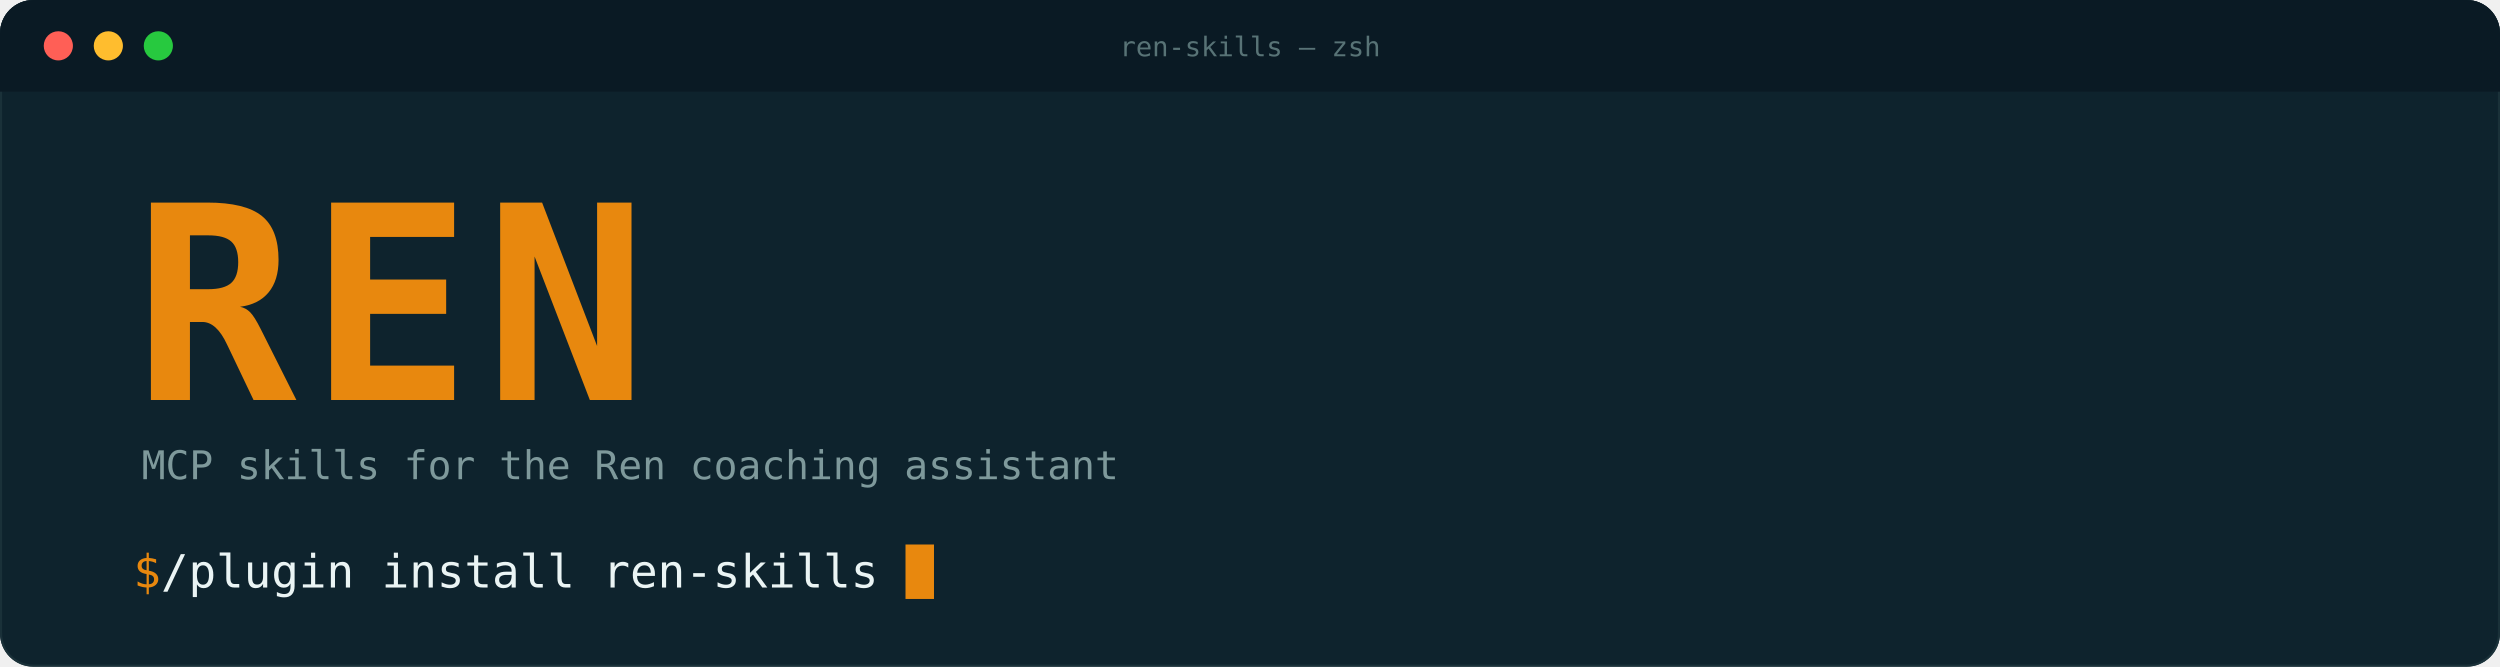
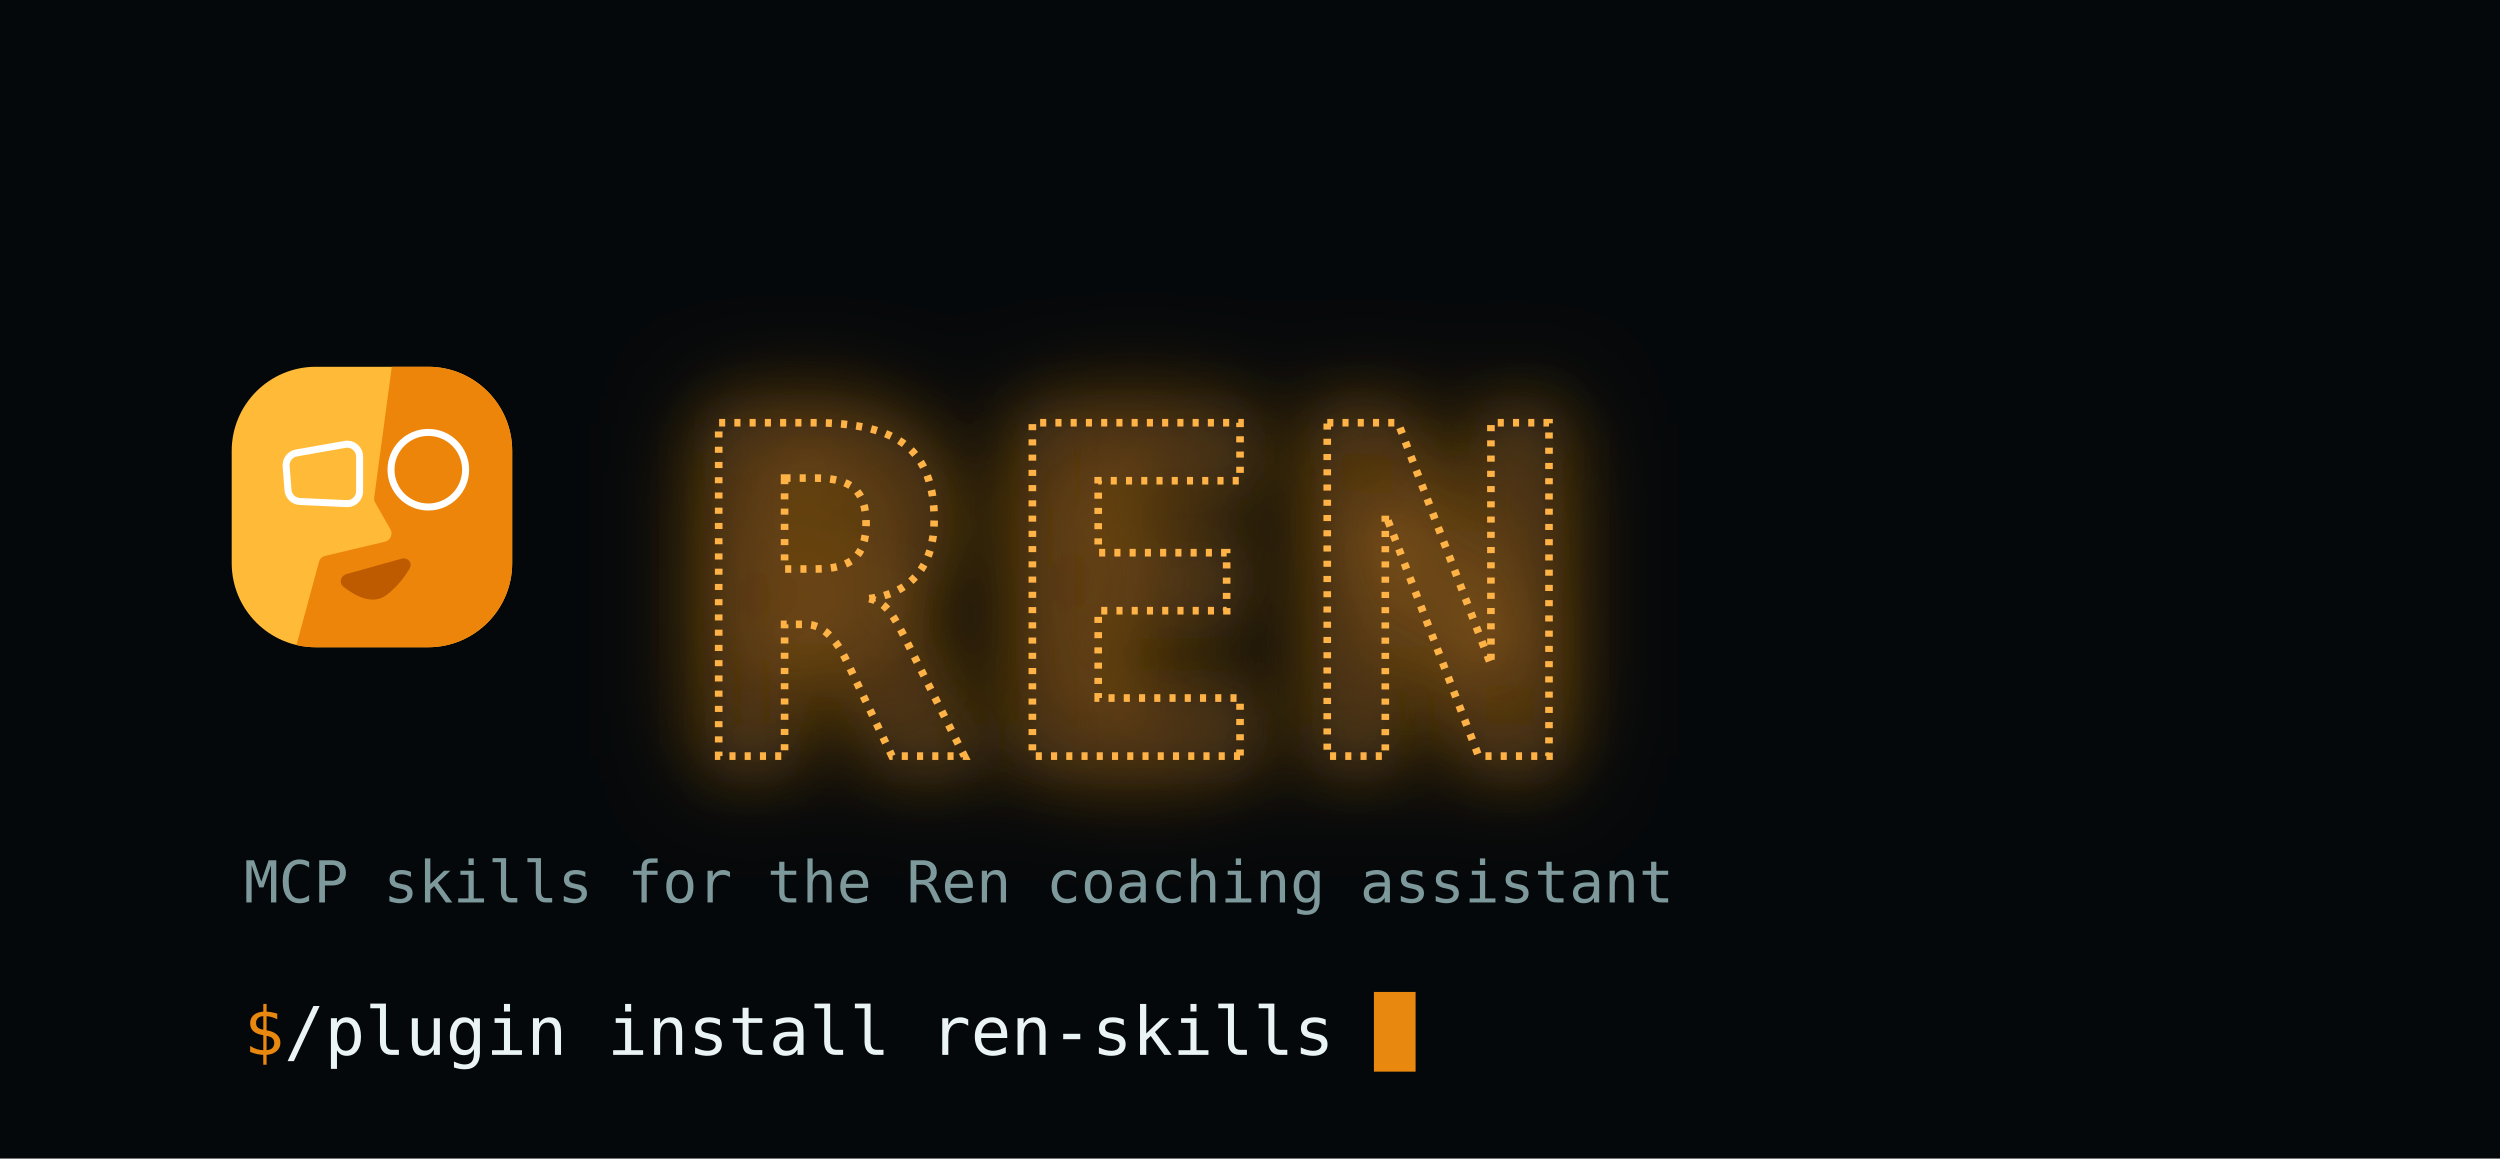
- <svg xmlns="http://www.w3.org/2000/svg" width="1200" height="320" viewBox="0 0 1200 320" role="img" aria-label="REN — $ /plugin install ren-skills">
-   <rect x="0" y="0" width="1200" height="320" rx="16" fill="#0e232d" />
-   <rect x="0.5" y="0.5" width="1199" height="319" rx="15.5" fill="none" stroke="#1a3139" />
-   <path d="M0 16 C0 7.163 7.163 0 16 0 H1184 C1192.837 0 1200 7.163 1200 16 V44 H0 V16 Z" fill="#0a1a24" />
-   <circle cx="28" cy="22" r="7" fill="#ff5f56" />
-   <circle cx="52" cy="22" r="7" fill="#ffbd2e" />
-   <circle cx="76" cy="22" r="7" fill="#27c93f" />
-   <text x="600" y="27" text-anchor="middle" font-family="ui-monospace, SFMono-Regular, Menlo, Consolas, monospace" font-size="13" fill="#587376">ren-skills — zsh</text>
-   <text x="64" y="192" font-family="ui-monospace, SFMono-Regular, Menlo, Consolas, monospace" font-size="130" font-weight="700" letter-spacing="6" fill="#e8880e">REN</text>
-   <text x="68" y="230" font-family="ui-monospace, SFMono-Regular, Menlo, Consolas, monospace" font-size="19" fill="#7e999b">MCP skills for the Ren coaching assistant</text>
-   <text x="64" y="282" font-family="ui-monospace, SFMono-Regular, Menlo, Consolas, monospace" font-size="22" fill="#eaf4f4">
+ <svg xmlns="http://www.w3.org/2000/svg" width="820" height="380" viewBox="0 0 820 380" role="img" aria-label="REN — $ /plugin install ren-skills">
+   <defs>
+     <filter id="glow" x="-60%" y="-60%" width="220%" height="220%">
+       <feGaussianBlur stdDeviation="10" result="blur" />
+       <feMerge>
+         <feMergeNode in="blur" />
+         <feMergeNode in="blur" />
+         <feMergeNode in="SourceGraphic" />
+       </feMerge>
+     </filter>
+     <filter id="halo" x="-80%" y="-80%" width="260%" height="260%">
+       <feGaussianBlur stdDeviation="18" />
+     </filter>
+   </defs>
+   <rect x="0" y="0" width="820" height="380" fill="#05080a" />
+   <g transform="translate(76,118) scale(4.6)" clip-path="url(#ren-icon-clip)">
+     <path d="M0 6.5C0 3.186 2.686 0.5 6 0.5H14C17.314 0.5 20 3.186 20 6.5V14.5C20 17.814 17.314 20.5 14 20.5H6C2.686 20.5 0 17.814 0 14.5V6.5Z" fill="#FFBB38" />
+     <path d="M6.224 14.409L4.605 20.383C4.502 20.764 4.789 21.139 5.184 21.139H20.04C20.372 21.139 20.64 20.871 20.64 20.539V0.459C20.64 0.128 20.372 -0.141 20.04 -0.141H12.024C11.724 -0.141 11.47 0.082 11.43 0.379L10.16 9.819C10.143 9.95 10.168 10.082 10.234 10.197L11.315 12.09C11.514 12.438 11.322 12.879 10.932 12.972L6.665 13.982C6.45 14.032 6.281 14.196 6.224 14.409Z" fill="#ED850B" />
+     <path fill-rule="evenodd" clip-rule="evenodd" d="M8.04 5.787C8.736 5.664 9.369 6.204 9.369 6.91V9.369C9.369 10.018 8.831 10.539 8.183 10.508L4.84 10.353C4.267 10.327 3.806 9.874 3.762 9.302L3.632 7.612C3.587 7.029 3.99 6.503 4.566 6.401L8.04 5.787ZM8.127 6.279C8.512 6.211 8.869 6.51 8.869 6.91V9.369C8.869 9.736 8.565 10.026 8.207 10.009L4.863 9.854C4.545 9.839 4.286 9.587 4.261 9.264L4.131 7.574C4.105 7.244 4.333 6.95 4.653 6.894L8.127 6.279Z" fill="white" />
+     <path fill-rule="evenodd" clip-rule="evenodd" d="M14.019 5.43C12.688 5.43 11.609 6.509 11.609 7.84C11.609 9.171 12.688 10.25 14.019 10.25C15.35 10.25 16.429 9.171 16.429 7.84C16.429 6.509 15.35 5.43 14.019 5.43ZM11.109 7.84C11.109 6.233 12.412 4.93 14.019 4.93C15.627 4.93 16.929 6.233 16.929 7.84C16.929 9.447 15.627 10.75 14.019 10.75C12.412 10.75 11.109 9.447 11.109 7.84Z" fill="white" />
+     <path d="M8.184 15.281L12.097 14.187C12.548 14.061 12.921 14.471 12.688 14.877C12.361 15.445 11.837 16.165 11.046 16.768C10.025 17.546 8.745 16.805 7.967 16.184C7.623 15.91 7.761 15.399 8.184 15.281Z" fill="#BE5B00" />
+   </g>
+   <defs>
+     <clipPath id="ren-icon-clip">
+       <path d="M0 6.5C0 3.186 2.686 0.5 6 0.5H14C17.314 0.5 20 3.186 20 6.5V14.5C20 17.814 17.314 20.5 14 20.5H6C2.686 20.5 0 17.814 0 14.5V6.5Z" />
+     </clipPath>
+   </defs>
+   <text x="226" y="248" font-family="ui-monospace, SFMono-Regular, Menlo, Consolas, monospace" font-weight="700" font-size="150" letter-spacing="10" fill="#e8880e" opacity="0.55" filter="url(#halo)">REN</text>
+   <text x="226" y="248" font-family="ui-monospace, SFMono-Regular, Menlo, Consolas, monospace" font-weight="700" font-size="150" letter-spacing="10" fill="none" stroke="#ffb347" stroke-width="2.5" stroke-dasharray="2,3" filter="url(#glow)">REN</text>
+   <text x="80" y="296" font-family="ui-monospace, SFMono-Regular, Menlo, Consolas, monospace" font-size="19" fill="#7e999b">MCP skills for the Ren coaching assistant</text>
+   <text x="80" y="346" font-family="ui-monospace, SFMono-Regular, Menlo, Consolas, monospace" font-size="22" fill="#eaf4f4">
    <tspan fill="#e8880e">$ </tspan>/plugin install ren-skills <tspan fill="#e8880e">█</tspan>
  </text>
</svg>
